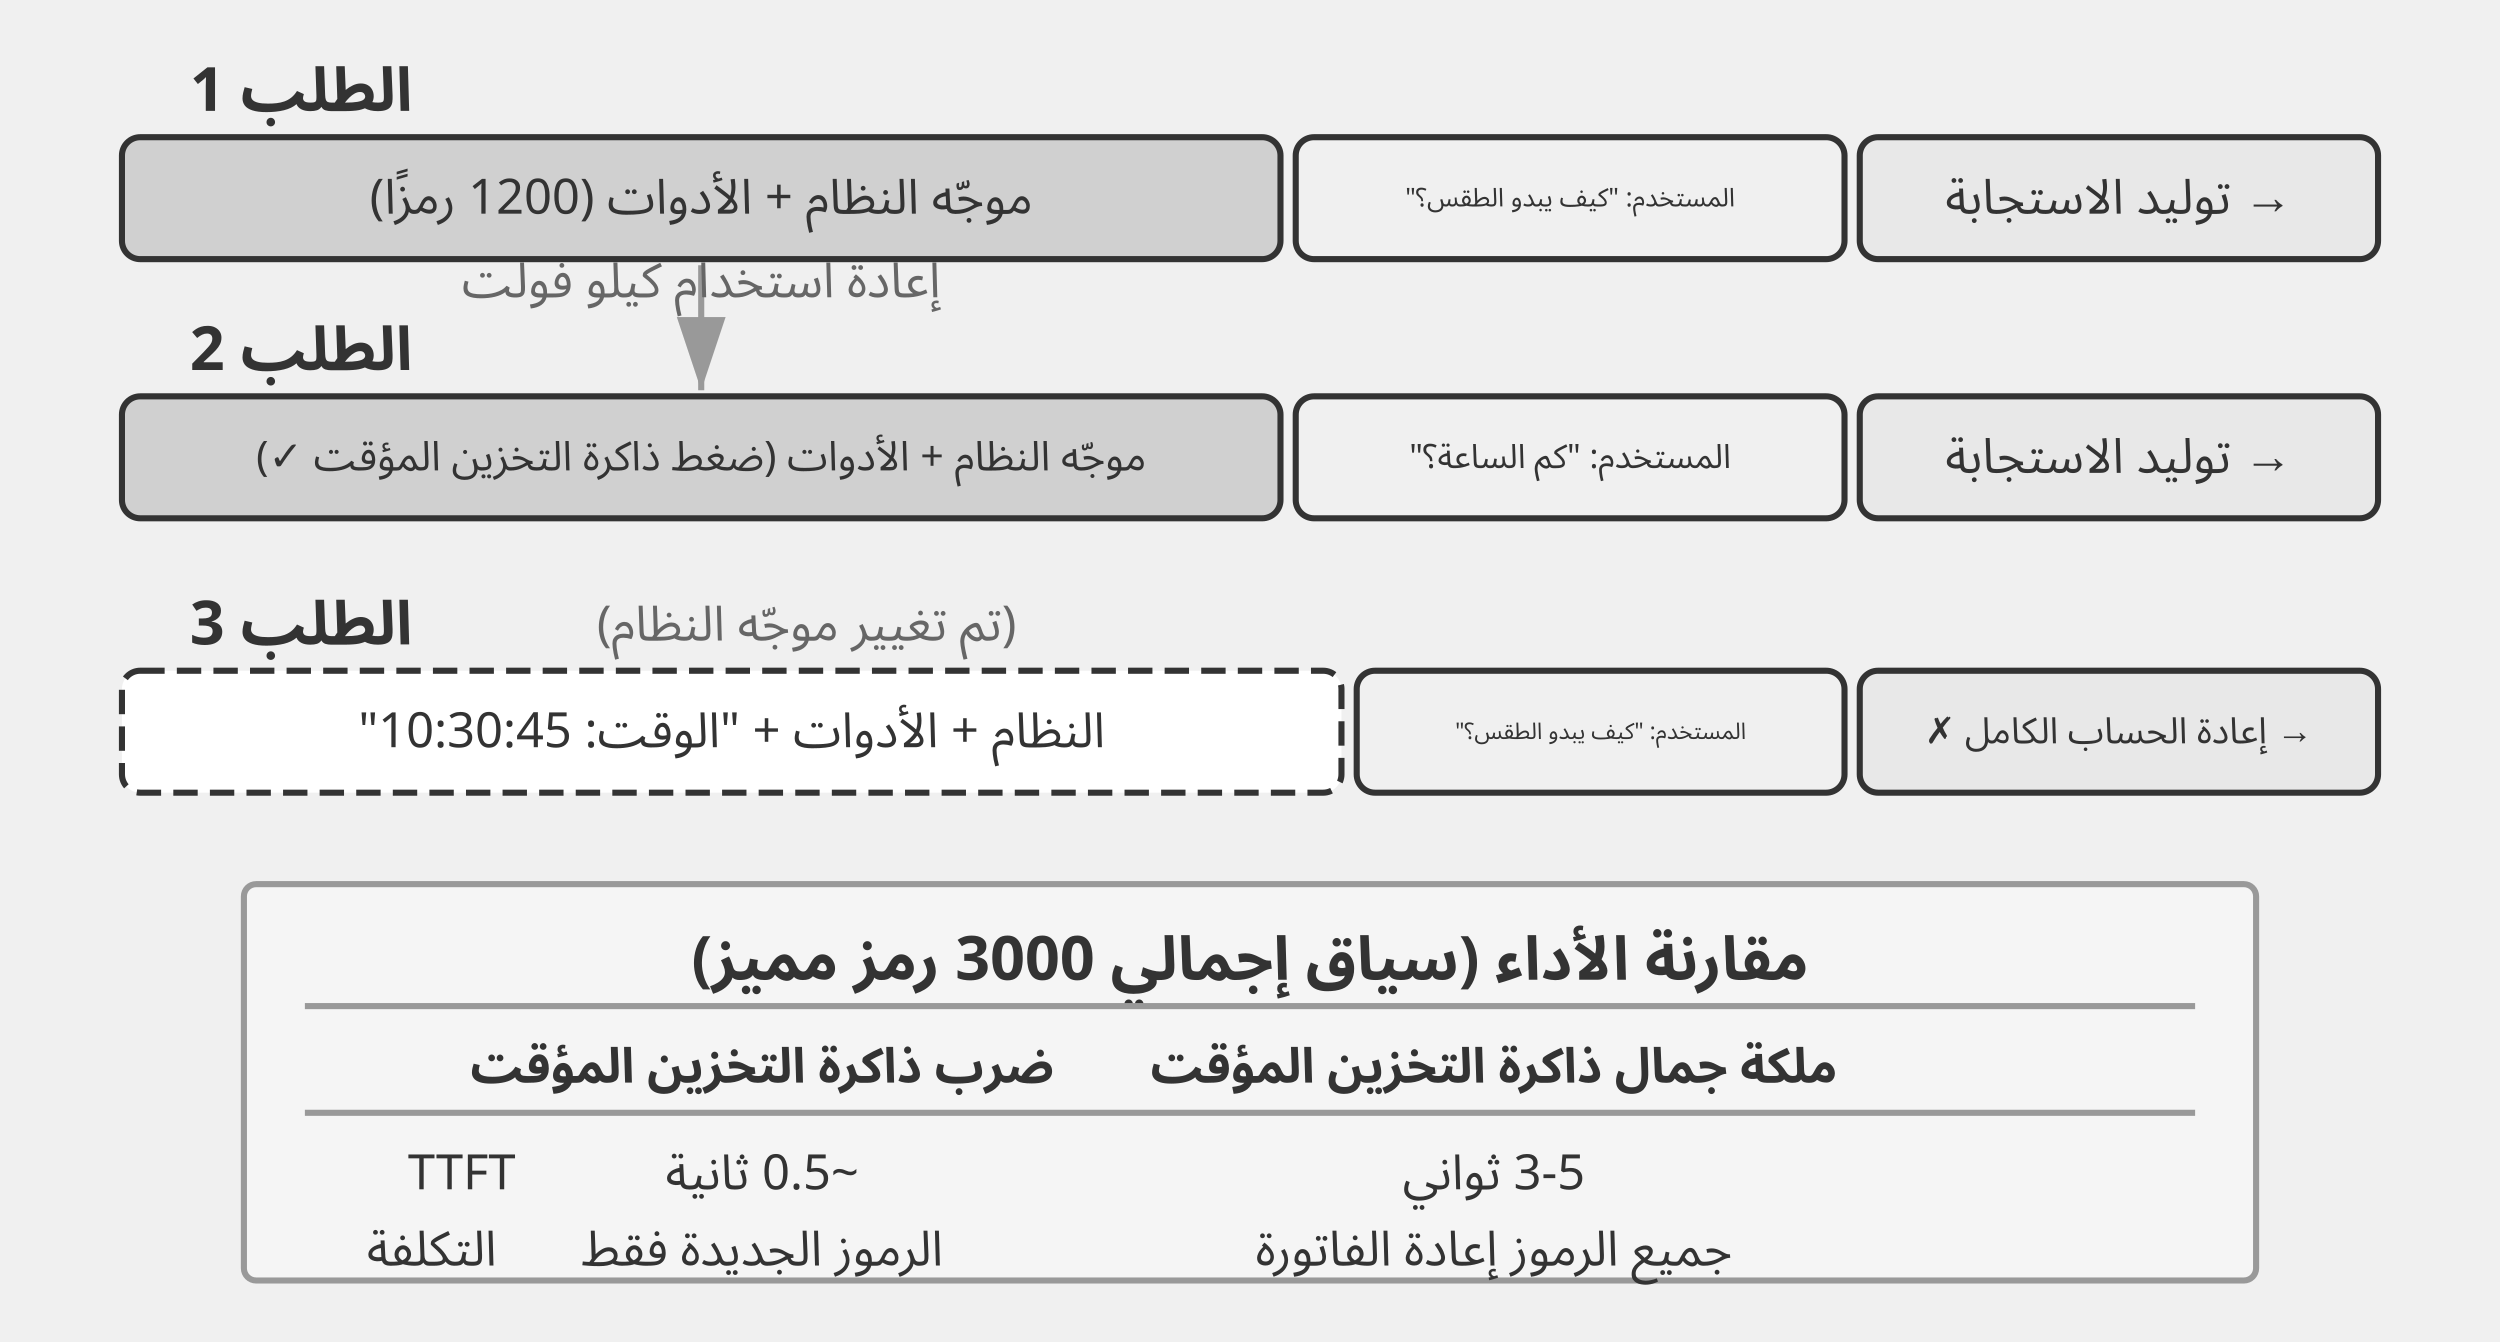
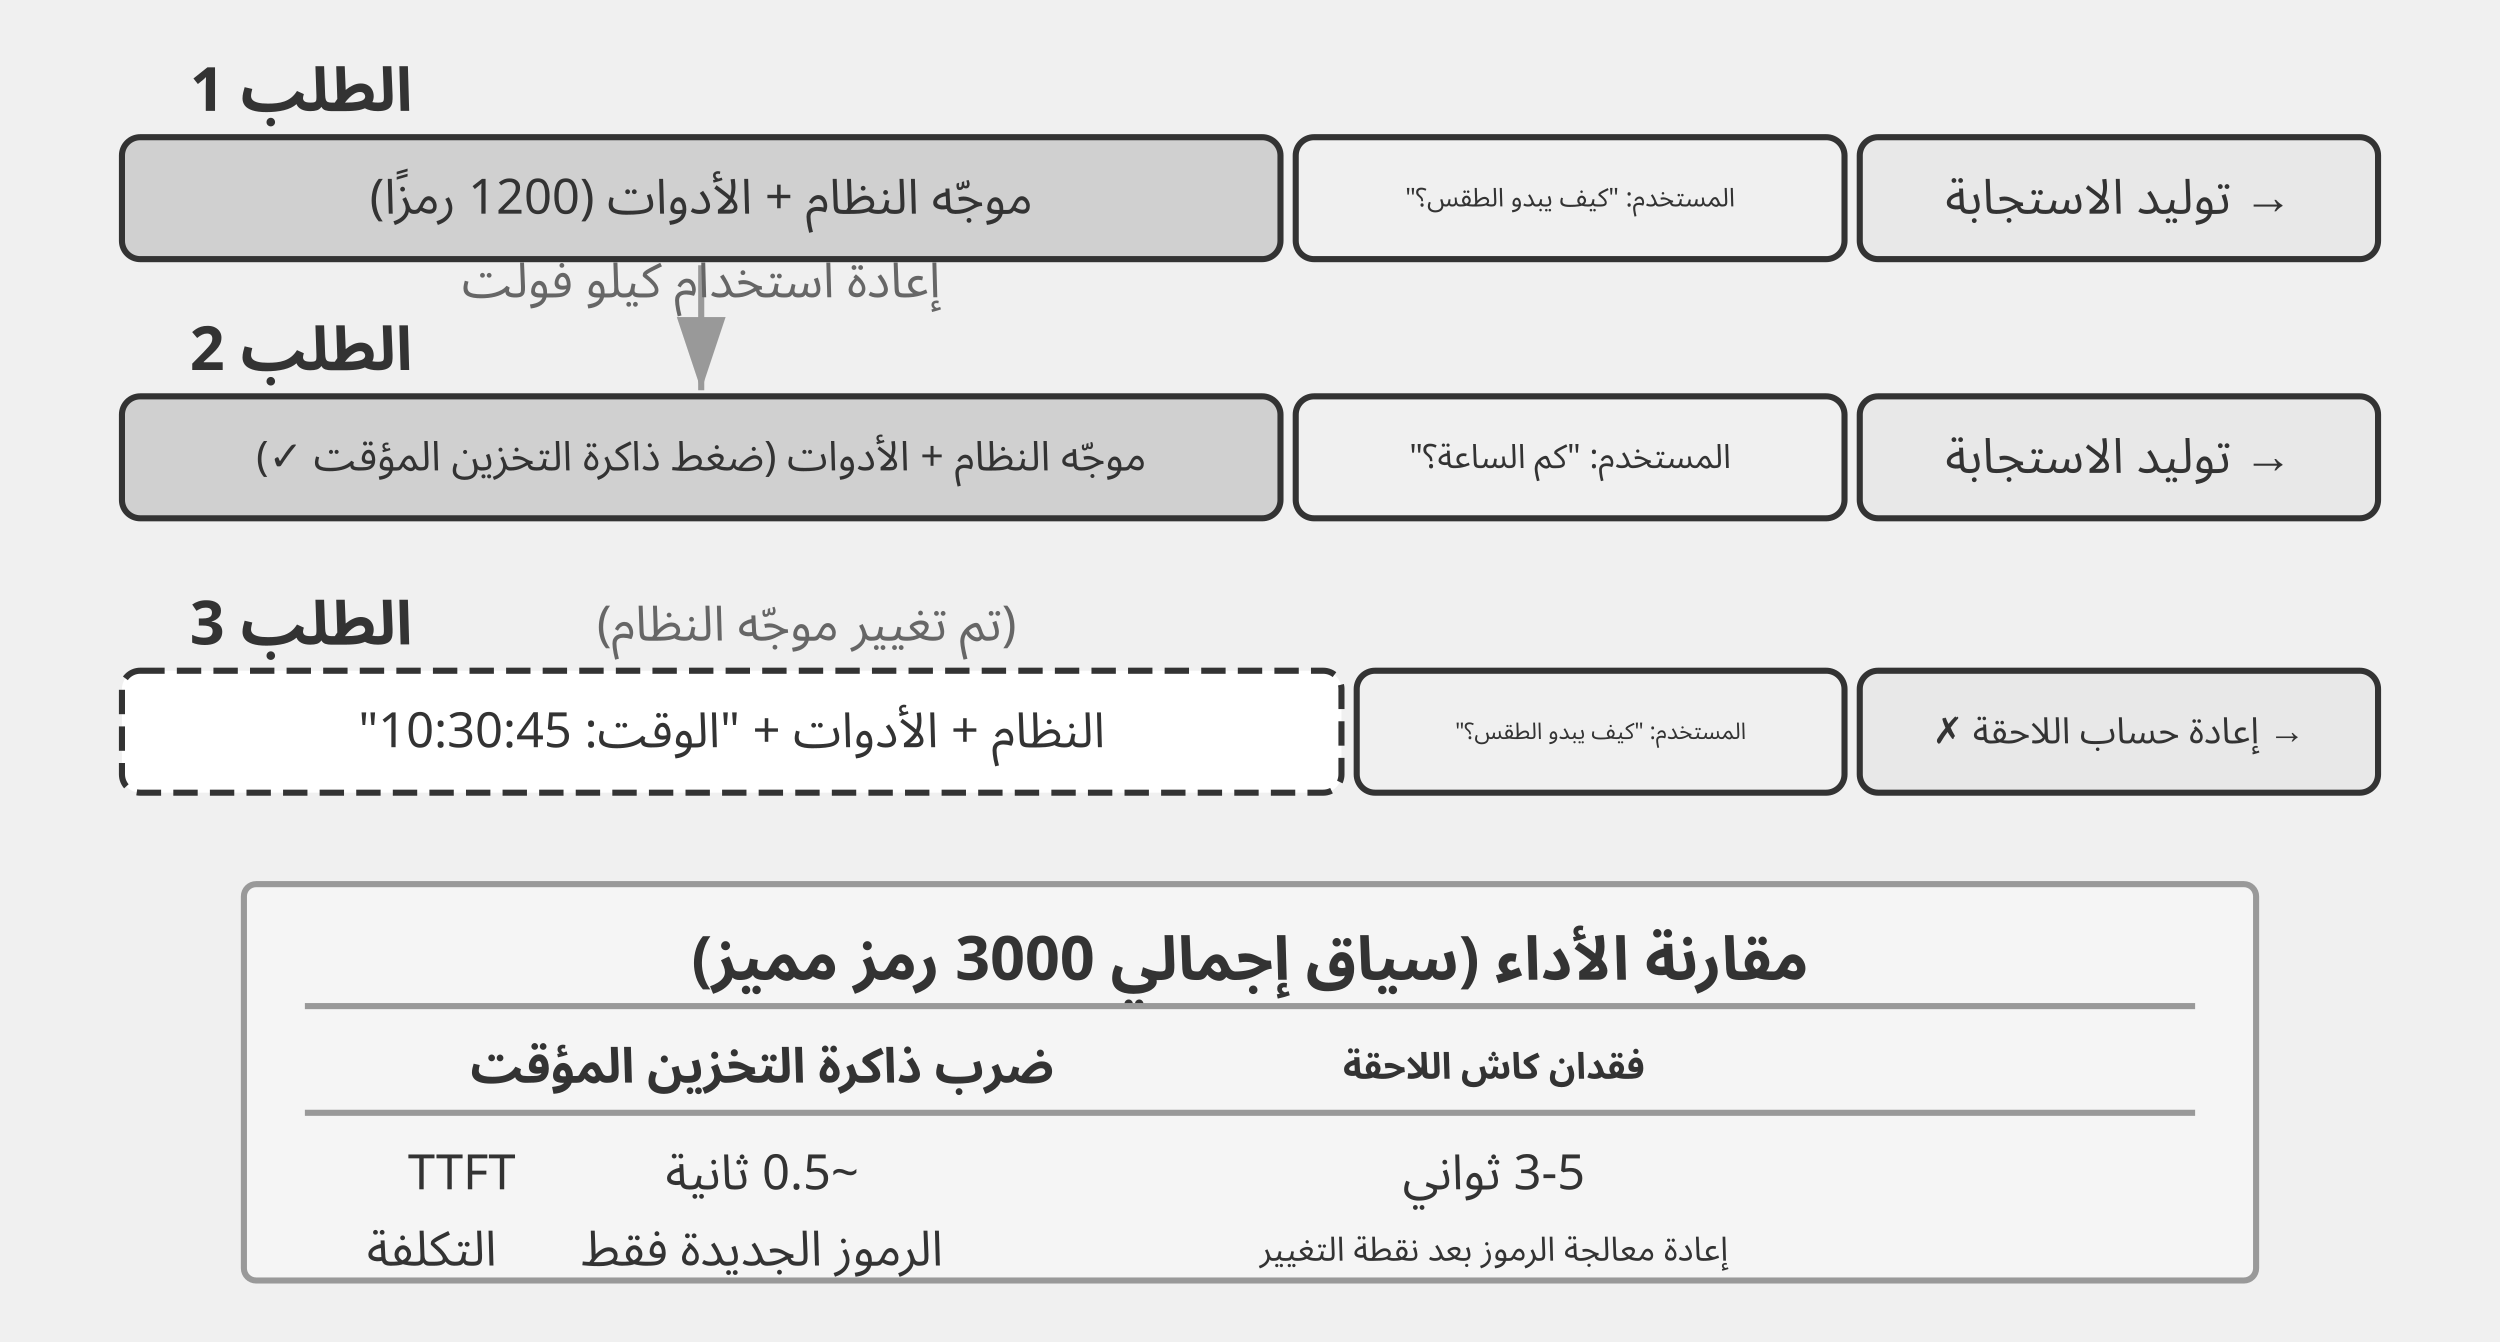
<svg xmlns="http://www.w3.org/2000/svg" viewBox="0 40 820 440" width="820" height="440" style="background:#ffffff">
  <defs>
    <marker id="ah" markerWidth="12" markerHeight="8" refX="12" refY="4" orient="auto">
      <polygon points="0 0, 12 4, 0 8" fill="#333333" />
    </marker>
    <marker id="ah-light" markerWidth="12" markerHeight="8" refX="12" refY="4" orient="auto">
      <polygon points="0 0, 12 4, 0 8" fill="#999999" />
    </marker>
  </defs>
  <text x="135.262" y="70" font-family="Arial, 'Helvetica Neue', Helvetica, 'PingFang SC', 'Microsoft YaHei', sans-serif" font-size="20" fill="#333333" text-anchor="start" dominant-baseline="central" font-weight="bold" direction="rtl" unicode-bidi="plaintext" style="font-family:'Noto Sans Arabic','Noto Sans',Arial,sans-serif">الطلب 1</text>
  <rect x="40" y="85" width="380" height="40" rx="6" fill="#d0d0d0" stroke="#333333" stroke-width="2" />
  <text x="230" y="105" font-family="Arial, 'Helvetica Neue', Helvetica, 'PingFang SC', 'Microsoft YaHei', sans-serif" font-size="16" fill="#333333" text-anchor="middle" dominant-baseline="central" font-weight="normal" direction="rtl" unicode-bidi="plaintext" style="font-family:'Noto Sans Arabic','Noto Sans',Arial,sans-serif">موجّه النظام + الأدوات (1200 رمزًا)</text>
  <rect x="425" y="85" width="180" height="40" rx="6" fill="#f0f0f0" stroke="#333333" stroke-width="2" />
  <text x="515" y="105" font-family="Arial, 'Helvetica Neue', Helvetica, 'PingFang SC', 'Microsoft YaHei', sans-serif" font-size="8.5" fill="#333333" text-anchor="middle" dominant-baseline="central" font-weight="normal" direction="rtl" unicode-bidi="plaintext" style="font-family:'Noto Sans Arabic','Noto Sans',Arial,sans-serif">المستخدم: "كيف يبدو الطقس؟"</text>
  <rect x="610" y="85" width="170" height="40" rx="6" fill="#e8e8e8" stroke="#333333" stroke-width="2" />
  <text x="695" y="105" font-family="Arial, 'Helvetica Neue', Helvetica, 'PingFang SC', 'Microsoft YaHei', sans-serif" font-size="16" fill="#333333" text-anchor="middle" dominant-baseline="central" font-weight="normal" direction="rtl" unicode-bidi="plaintext" style="font-family:'Noto Sans Arabic','Noto Sans',Arial,sans-serif">→ توليد الاستجابة</text>
  <text x="135.262" y="155" font-family="Arial, 'Helvetica Neue', Helvetica, 'PingFang SC', 'Microsoft YaHei', sans-serif" font-size="20" fill="#333333" text-anchor="start" dominant-baseline="central" font-weight="bold" direction="rtl" unicode-bidi="plaintext" style="font-family:'Noto Sans Arabic','Noto Sans',Arial,sans-serif">الطلب 2</text>
  <rect x="40" y="170" width="380" height="40" rx="6" fill="#d0d0d0" stroke="#333333" stroke-width="2" />
  <text x="230" y="190" font-family="Arial, 'Helvetica Neue', Helvetica, 'PingFang SC', 'Microsoft YaHei', sans-serif" font-size="13.5" fill="#333333" text-anchor="middle" dominant-baseline="central" font-weight="normal" direction="rtl" unicode-bidi="plaintext" style="font-family:'Noto Sans Arabic','Noto Sans',Arial,sans-serif">موجّه النظام + الأدوات (ضغط ذاكرة التخزين المؤقت ✓)</text>
  <rect x="425" y="170" width="180" height="40" rx="6" fill="#f0f0f0" stroke="#333333" stroke-width="2" />
  <text x="515" y="190" font-family="Arial, 'Helvetica Neue', Helvetica, 'PingFang SC', 'Microsoft YaHei', sans-serif" font-size="11" fill="#333333" text-anchor="middle" dominant-baseline="central" font-weight="normal" direction="rtl" unicode-bidi="plaintext" style="font-family:'Noto Sans Arabic','Noto Sans',Arial,sans-serif">المستخدم: "كم الساعة؟"</text>
  <rect x="610" y="170" width="170" height="40" rx="6" fill="#e8e8e8" stroke="#333333" stroke-width="2" />
  <text x="695" y="190" font-family="Arial, 'Helvetica Neue', Helvetica, 'PingFang SC', 'Microsoft YaHei', sans-serif" font-size="16" fill="#333333" text-anchor="middle" dominant-baseline="central" font-weight="normal" direction="rtl" unicode-bidi="plaintext" style="font-family:'Noto Sans Arabic','Noto Sans',Arial,sans-serif">→ توليد الاستجابة</text>
  <line x1="230" y1="127" x2="230" y2="168" stroke="#999999" stroke-width="2" marker-end="url(#ah-light)" />
  <text x="230.0" y="137.5" font-family="Arial, 'Helvetica Neue', Helvetica, 'PingFang SC', 'Microsoft YaHei', sans-serif" font-size="16" fill="#666666" text-anchor="middle" direction="rtl" unicode-bidi="plaintext" style="font-family:'Noto Sans Arabic','Noto Sans',Arial,sans-serif">إعادة استخدام كيلو فولت</text>
  <text x="135.262" y="245" font-family="Arial, 'Helvetica Neue', Helvetica, 'PingFang SC', 'Microsoft YaHei', sans-serif" font-size="20" fill="#333333" text-anchor="start" dominant-baseline="central" font-weight="bold" direction="rtl" unicode-bidi="plaintext" style="font-family:'Noto Sans Arabic','Noto Sans',Arial,sans-serif">الطلب 3</text>
  <text x="333.392" y="245" font-family="Arial, 'Helvetica Neue', Helvetica, 'PingFang SC', 'Microsoft YaHei', sans-serif" font-size="16" fill="#666666" text-anchor="start" dominant-baseline="central" font-weight="normal" direction="rtl" unicode-bidi="plaintext" style="font-family:'Noto Sans Arabic','Noto Sans',Arial,sans-serif">(تم تغيير موجّه النظام)</text>
  <rect x="40" y="260" width="400" height="40" rx="6" fill="#ffffff" stroke="#333333" stroke-width="2" stroke-dasharray="8,4" />
  <text x="240" y="280" font-family="Arial, 'Helvetica Neue', Helvetica, 'PingFang SC', 'Microsoft YaHei', sans-serif" font-size="16" fill="#333333" text-anchor="middle" dominant-baseline="central" font-weight="normal" direction="rtl" unicode-bidi="plaintext" style="font-family:'Noto Sans Arabic','Noto Sans',Arial,sans-serif">النظام + الأدوات + "الوقت: 10:30:45"</text>
  <rect x="445" y="260" width="160" height="40" rx="6" fill="#f0f0f0" stroke="#333333" stroke-width="2" />
  <text x="525" y="280" font-family="Arial, 'Helvetica Neue', Helvetica, 'PingFang SC', 'Microsoft YaHei', sans-serif" font-size="7.5" fill="#333333" text-anchor="middle" dominant-baseline="central" font-weight="normal" direction="rtl" unicode-bidi="plaintext" style="font-family:'Noto Sans Arabic','Noto Sans',Arial,sans-serif">المستخدم: "كيف يبدو الطقس؟"</text>
  <rect x="610" y="260" width="170" height="40" rx="6" fill="#e8e8e8" stroke="#333333" stroke-width="2" />
-   <text x="695" y="280" font-family="Arial, 'Helvetica Neue', Helvetica, 'PingFang SC', 'Microsoft YaHei', sans-serif" font-size="12" fill="#333333" text-anchor="middle" dominant-baseline="central" font-weight="normal" direction="rtl" unicode-bidi="plaintext" style="font-family:'Noto Sans Arabic','Noto Sans',Arial,sans-serif">→ إعادة الحساب الكامل ✗</text>
+   <text x="695" y="280" font-family="Arial, 'Helvetica Neue', Helvetica, 'PingFang SC', 'Microsoft YaHei', sans-serif" font-size="12" fill="#333333" text-anchor="middle" dominant-baseline="central" font-weight="normal" direction="rtl" unicode-bidi="plaintext" style="font-family:'Noto Sans Arabic','Noto Sans',Arial,sans-serif">→ إعادة حساب اللاحقة ✗</text>
  <rect x="80" y="330" width="660" height="130" rx="4" fill="#f5f5f5" stroke="#999999" stroke-width="2" />
  <text x="410" y="355" font-family="Arial, 'Helvetica Neue', Helvetica, 'PingFang SC', 'Microsoft YaHei', sans-serif" font-size="20" fill="#333333" text-anchor="middle" dominant-baseline="central" font-weight="bold" direction="rtl" unicode-bidi="plaintext" style="font-family:'Noto Sans Arabic','Noto Sans',Arial,sans-serif">مقارنة الأداء (سياق إجمالي 3000 رمز مميز)</text>
  <line x1="100" y1="370" x2="720" y2="370" stroke="#999999" stroke-width="2" />
  <text x="250" y="390" font-family="Arial, 'Helvetica Neue', Helvetica, 'PingFang SC', 'Microsoft YaHei', sans-serif" font-size="16" fill="#333333" text-anchor="middle" dominant-baseline="central" font-weight="bold" direction="rtl" unicode-bidi="plaintext" style="font-family:'Noto Sans Arabic','Noto Sans',Arial,sans-serif">ضرب ذاكرة التخزين المؤقت</text>
-   <text x="490" y="390" font-family="Arial, 'Helvetica Neue', Helvetica, 'PingFang SC', 'Microsoft YaHei', sans-serif" font-size="16" fill="#333333" text-anchor="middle" dominant-baseline="central" font-weight="bold" direction="rtl" unicode-bidi="plaintext" style="font-family:'Noto Sans Arabic','Noto Sans',Arial,sans-serif">ملكة جمال ذاكرة التخزين المؤقت</text>
+   <text x="490" y="390" font-family="Arial, 'Helvetica Neue', Helvetica, 'PingFang SC', 'Microsoft YaHei', sans-serif" font-size="12" fill="#333333" text-anchor="middle" dominant-baseline="central" font-weight="bold" direction="rtl" unicode-bidi="plaintext" style="font-family:'Noto Sans Arabic','Noto Sans',Arial,sans-serif">فقدان كاش اللاحقة</text>
  <line x1="100" y1="405" x2="720" y2="405" stroke="#999999" stroke-width="2" />
  <text x="169.104" y="425" font-family="Arial, 'Helvetica Neue', Helvetica, 'PingFang SC', 'Microsoft YaHei', sans-serif" font-size="16" fill="#333333" text-anchor="start" dominant-baseline="central" font-weight="normal" direction="rtl" unicode-bidi="plaintext" style="font-family:'Noto Sans Arabic','Noto Sans',Arial,sans-serif">TTFT</text>
  <text x="250" y="425" font-family="Arial, 'Helvetica Neue', Helvetica, 'PingFang SC', 'Microsoft YaHei', sans-serif" font-size="16" fill="#333333" text-anchor="middle" dominant-baseline="central" font-weight="normal" direction="rtl" unicode-bidi="plaintext" style="font-family:'Noto Sans Arabic','Noto Sans',Arial,sans-serif">~0.5 ثانية</text>
  <text x="490" y="425" font-family="Arial, 'Helvetica Neue', Helvetica, 'PingFang SC', 'Microsoft YaHei', sans-serif" font-size="16" fill="#333333" text-anchor="middle" dominant-baseline="central" font-weight="normal" direction="rtl" unicode-bidi="plaintext" style="font-family:'Noto Sans Arabic','Noto Sans',Arial,sans-serif">3-5 ثواني</text>
  <text x="162.896" y="450" font-family="Arial, 'Helvetica Neue', Helvetica, 'PingFang SC', 'Microsoft YaHei', sans-serif" font-size="16" fill="#333333" text-anchor="start" dominant-baseline="central" font-weight="normal" direction="rtl" unicode-bidi="plaintext" style="font-family:'Noto Sans Arabic','Noto Sans',Arial,sans-serif">التكلفة</text>
  <text x="250" y="450" font-family="Arial, 'Helvetica Neue', Helvetica, 'PingFang SC', 'Microsoft YaHei', sans-serif" font-size="16" fill="#333333" text-anchor="middle" dominant-baseline="central" font-weight="normal" direction="rtl" unicode-bidi="plaintext" style="font-family:'Noto Sans Arabic','Noto Sans',Arial,sans-serif">الرموز الجديدة فقط</text>
-   <text x="490" y="450" font-family="Arial, 'Helvetica Neue', Helvetica, 'PingFang SC', 'Microsoft YaHei', sans-serif" font-size="16" fill="#333333" text-anchor="middle" dominant-baseline="central" font-weight="normal" direction="rtl" unicode-bidi="plaintext" style="font-family:'Noto Sans Arabic','Noto Sans',Arial,sans-serif">جميع الرموز إعادة الفاتورة</text>
+   <text x="490" y="450" font-family="Arial, 'Helvetica Neue', Helvetica, 'PingFang SC', 'Microsoft YaHei', sans-serif" font-size="11" fill="#333333" text-anchor="middle" dominant-baseline="central" font-weight="normal" direction="rtl" unicode-bidi="plaintext" style="font-family:'Noto Sans Arabic','Noto Sans',Arial,sans-serif">إعادة معالجة الرموز بعد نقطة التغيير</text>
</svg>
